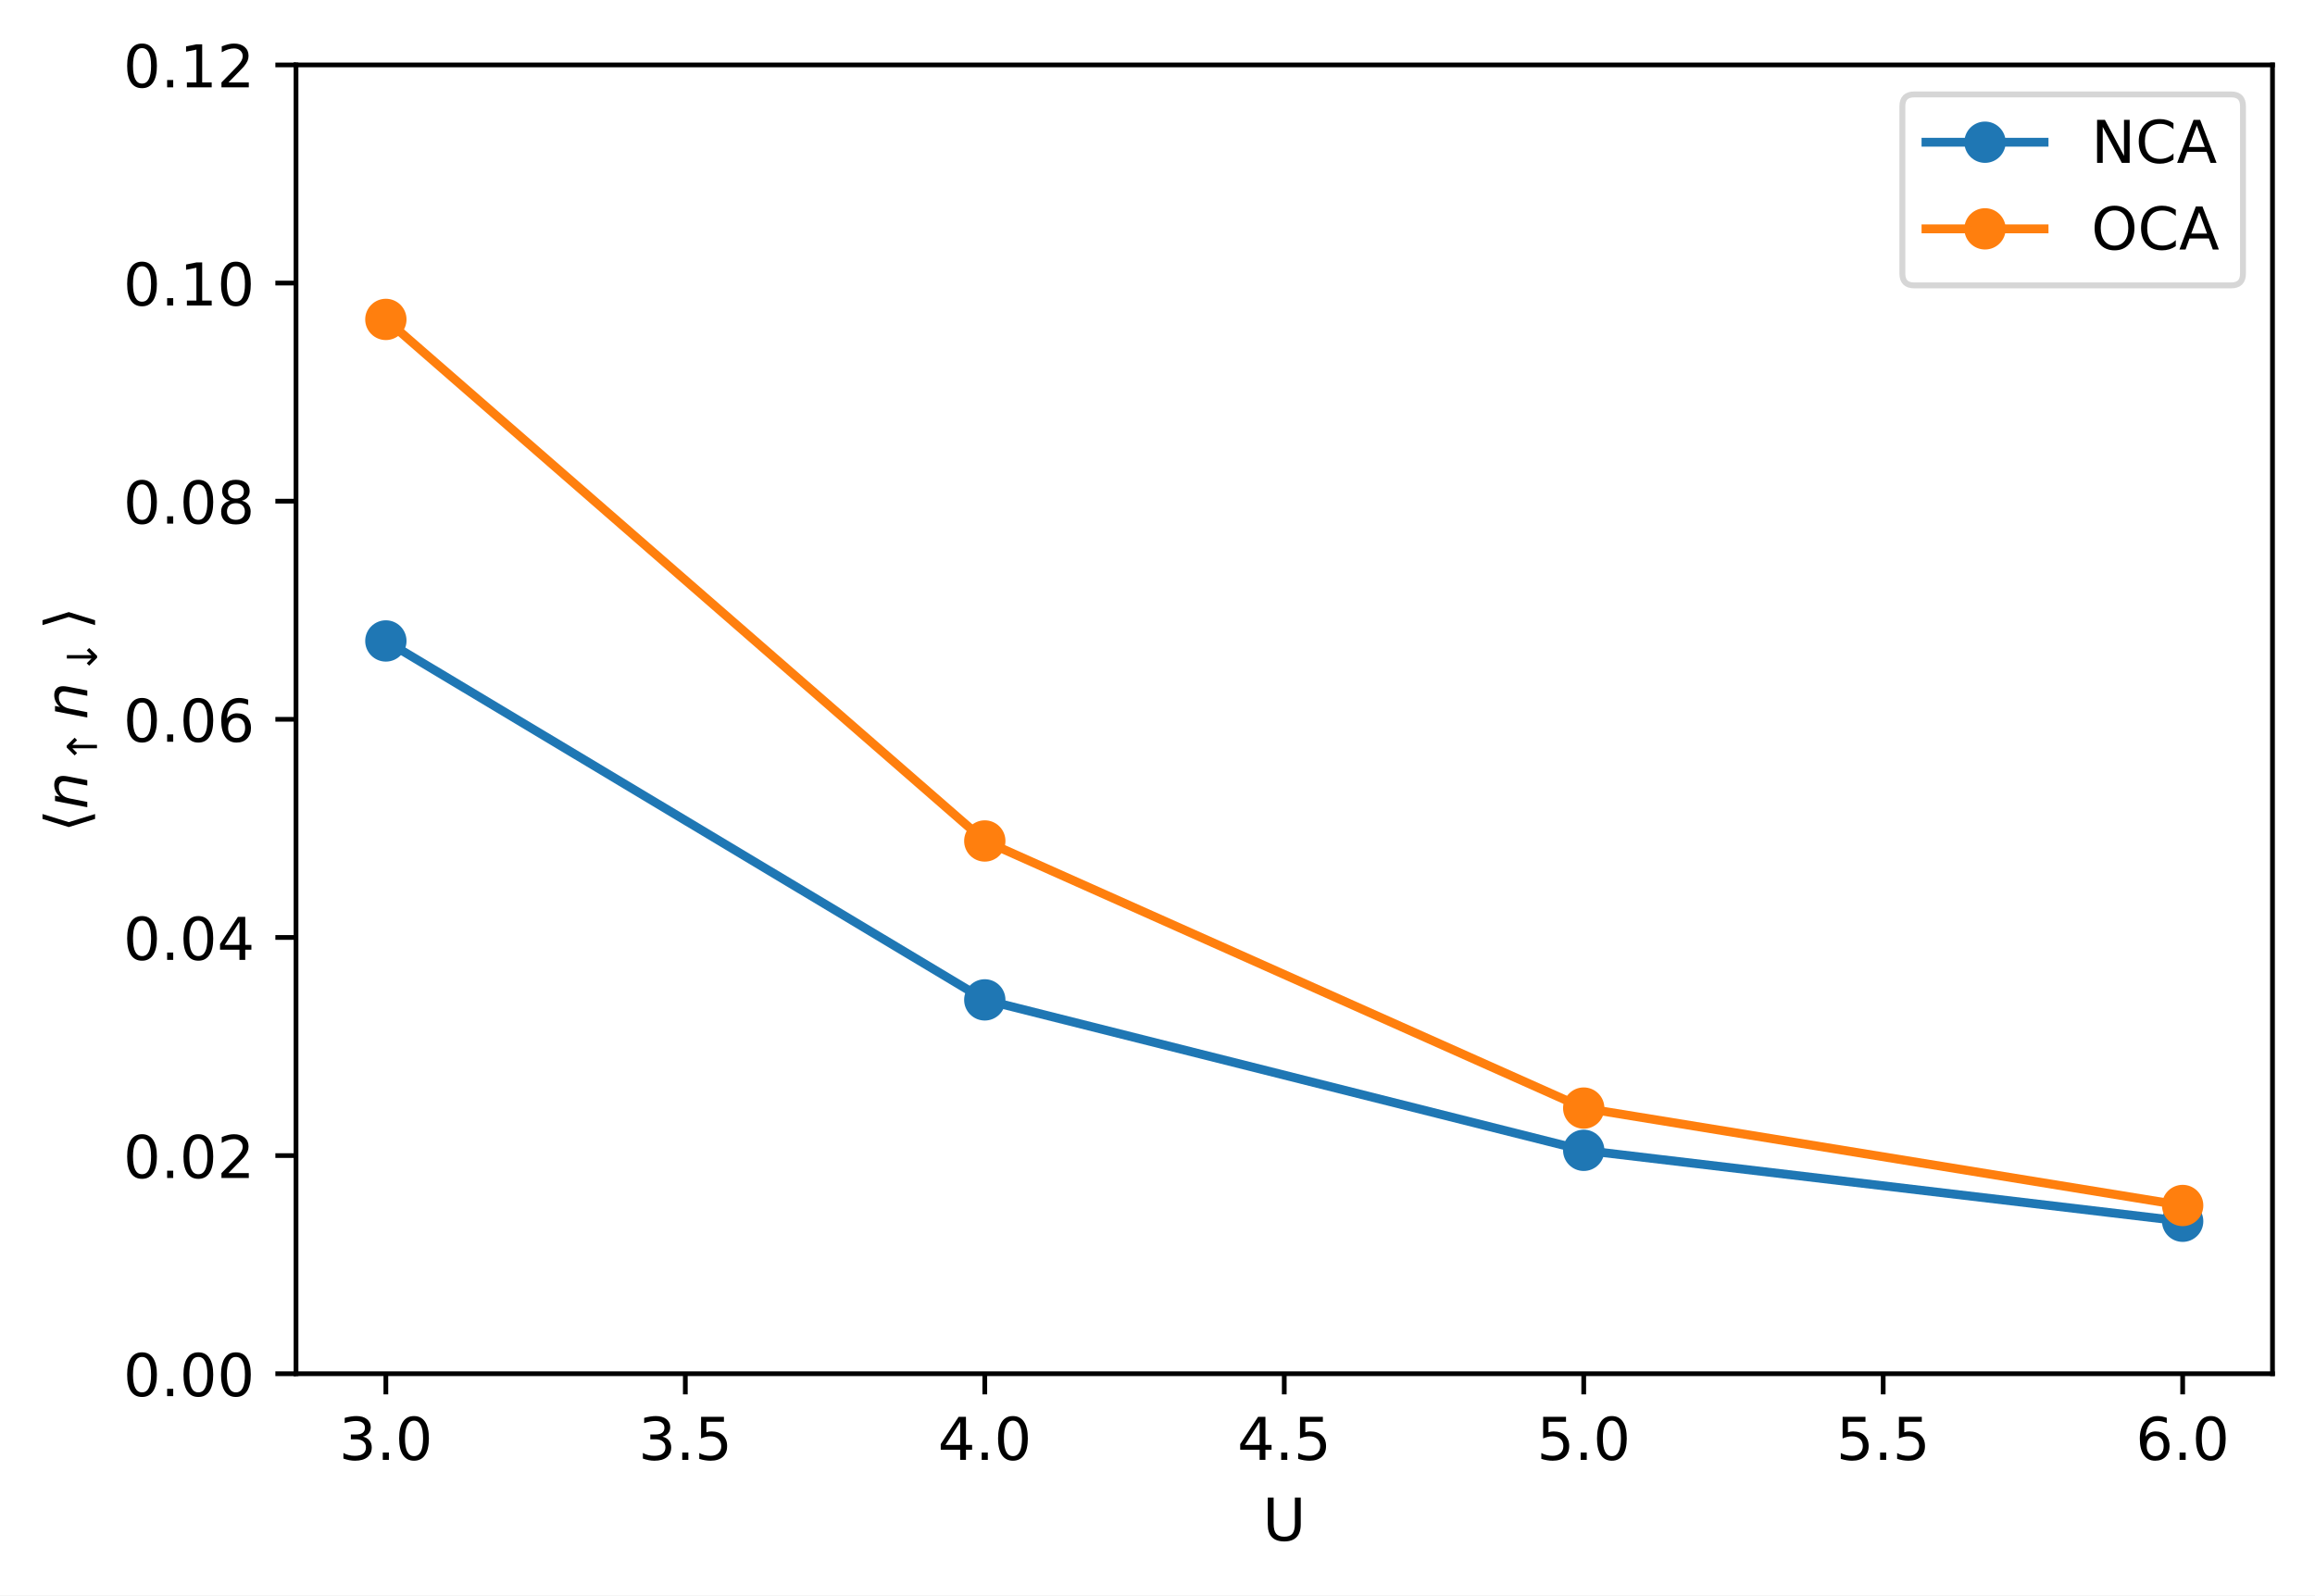
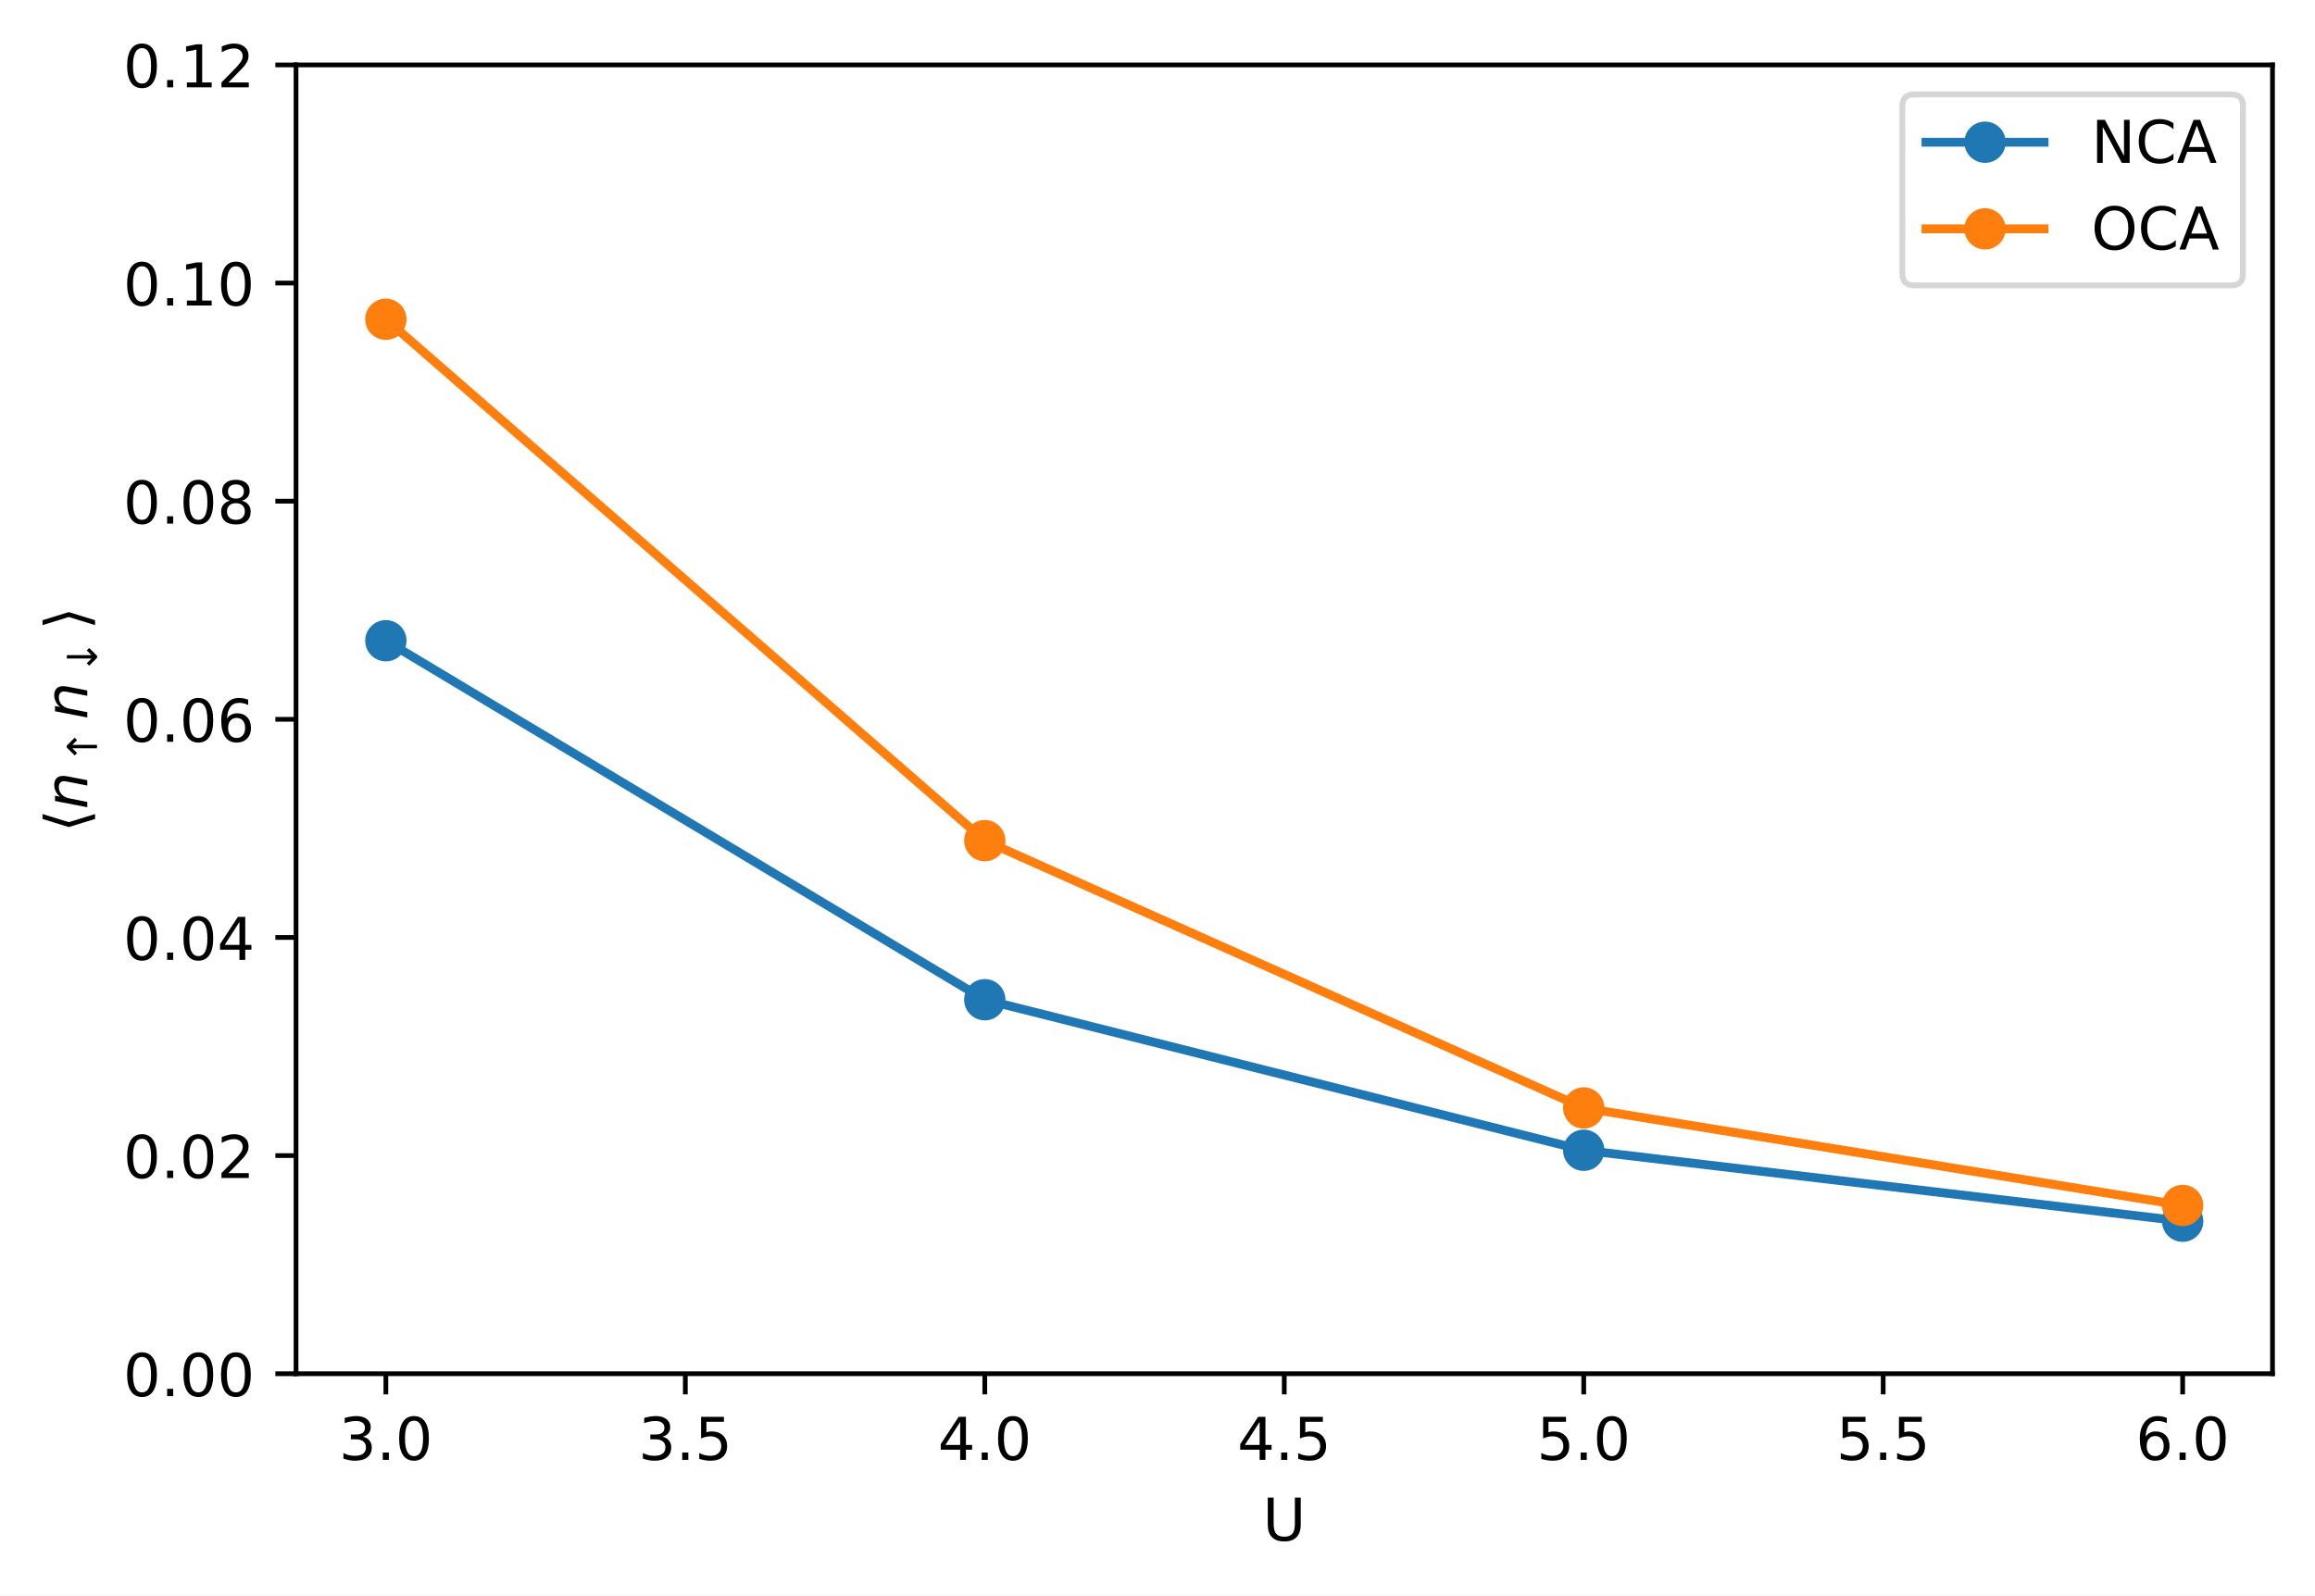
<svg xmlns="http://www.w3.org/2000/svg" xmlns:xlink="http://www.w3.org/1999/xlink" width="392.144pt" height="270.315pt" viewBox="0 0 392.144 270.315" version="1.1">
  <defs>
    <style type="text/css">*{stroke-linejoin: round; stroke-linecap: butt}</style>
  </defs>
  <g id="figure_1">
    <g id="patch_1">
      <path d="M 0 270.315  L 392.144 270.315  L 392.144 0  L 0 0  z " style="fill: #ffffff" />
    </g>
    <g id="axes_1">
      <g id="patch_2">
        <path d="M 50.144 232.759  L 384.944 232.759  L 384.944 10.999  L 50.144 10.999  z " style="fill: #ffffff" />
      </g>
      <g id="matplotlib.axis_1">
        <g id="xtick_1">
          <g id="line2d_1">
            <defs>
-               <path id="m802c9edb3d" d="M 0 0  L 0 3.5  " style="stroke: #000000; stroke-width: 0.8" />
-             </defs>
-             <g>
-               <use xlink:href="#m802c9edb3d" x="65.362" y="232.759" style="stroke: #000000; stroke-width: 0.8" />
+               <path id="m3b2794e3ef" d="M 0 0  L 0 3.5  " style="stroke: #000000; stroke-width: 0.8" />
+             </defs>
+             <g>
+               <use xlink:href="#m3b2794e3ef" x="65.362" y="232.759" style="stroke: #000000; stroke-width: 0.8" />
            </g>
          </g>
          <g id="text_1">
            <g transform="translate(57.41037 247.3577) scale(0.1 -0.1)">
              <defs>
                <path id="DejaVuSans-33" d="M 2597 2516  Q 3050 2419 3304 2112  Q 3559 1806 3559 1356  Q 3559 666 3084 287  Q 2609 -91 1734 -91  Q 1441 -91 1130 -33  Q 819 25 488 141  L 488 750  Q 750 597 1062 519  Q 1375 441 1716 441  Q 2309 441 2620 675  Q 2931 909 2931 1356  Q 2931 1769 2642 2001  Q 2353 2234 1838 2234  L 1294 2234  L 1294 2753  L 1863 2753  Q 2328 2753 2575 2939  Q 2822 3125 2822 3475  Q 2822 3834 2567 4026  Q 2313 4219 1838 4219  Q 1578 4219 1281 4162  Q 984 4106 628 3988  L 628 4550  Q 988 4650 1302 4700  Q 1616 4750 1894 4750  Q 2613 4750 3031 4423  Q 3450 4097 3450 3541  Q 3450 3153 3228 2886  Q 3006 2619 2597 2516  z " transform="scale(0.015625)" />
                <path id="DejaVuSans-2e" d="M 684 794  L 1344 794  L 1344 0  L 684 0  L 684 794  z " transform="scale(0.015625)" />
                <path id="DejaVuSans-30" d="M 2034 4250  Q 1547 4250 1301 3770  Q 1056 3291 1056 2328  Q 1056 1369 1301 889  Q 1547 409 2034 409  Q 2525 409 2770 889  Q 3016 1369 3016 2328  Q 3016 3291 2770 3770  Q 2525 4250 2034 4250  z M 2034 4750  Q 2819 4750 3233 4129  Q 3647 3509 3647 2328  Q 3647 1150 3233 529  Q 2819 -91 2034 -91  Q 1250 -91 836 529  Q 422 1150 422 2328  Q 422 3509 836 4129  Q 1250 4750 2034 4750  z " transform="scale(0.015625)" />
              </defs>
              <use xlink:href="#DejaVuSans-33" />
              <use xlink:href="#DejaVuSans-2e" transform="translate(63.62305 0)" />
              <use xlink:href="#DejaVuSans-30" transform="translate(95.41016 0)" />
            </g>
          </g>
        </g>
        <g id="xtick_2">
          <g id="line2d_2">
            <g>
-               <use xlink:href="#m802c9edb3d" x="116.089" y="232.759" style="stroke: #000000; stroke-width: 0.8" />
+               <use xlink:href="#m3b2794e3ef" x="116.089" y="232.759" style="stroke: #000000; stroke-width: 0.8" />
            </g>
          </g>
          <g id="text_2">
            <g transform="translate(108.1376 247.3577) scale(0.1 -0.1)">
              <defs>
                <path id="DejaVuSans-35" d="M 691 4666  L 3169 4666  L 3169 4134  L 1269 4134  L 1269 2991  Q 1406 3038 1543 3061  Q 1681 3084 1819 3084  Q 2600 3084 3056 2656  Q 3513 2228 3513 1497  Q 3513 744 3044 326  Q 2575 -91 1722 -91  Q 1428 -91 1123 -41  Q 819 9 494 109  L 494 744  Q 775 591 1075 516  Q 1375 441 1709 441  Q 2250 441 2565 725  Q 2881 1009 2881 1497  Q 2881 1984 2565 2268  Q 2250 2553 1709 2553  Q 1456 2553 1204 2497  Q 953 2441 691 2322  L 691 4666  z " transform="scale(0.015625)" />
              </defs>
              <use xlink:href="#DejaVuSans-33" />
              <use xlink:href="#DejaVuSans-2e" transform="translate(63.62305 0)" />
              <use xlink:href="#DejaVuSans-35" transform="translate(95.41016 0)" />
            </g>
          </g>
        </g>
        <g id="xtick_3">
          <g id="line2d_3">
            <g>
-               <use xlink:href="#m802c9edb3d" x="166.816" y="232.759" style="stroke: #000000; stroke-width: 0.8" />
+               <use xlink:href="#m3b2794e3ef" x="166.816" y="232.759" style="stroke: #000000; stroke-width: 0.8" />
            </g>
          </g>
          <g id="text_3">
            <g transform="translate(158.8649 247.3577) scale(0.1 -0.1)">
              <defs>
                <path id="DejaVuSans-34" d="M 2419 4116  L 825 1625  L 2419 1625  L 2419 4116  z M 2253 4666  L 3047 4666  L 3047 1625  L 3713 1625  L 3713 1100  L 3047 1100  L 3047 0  L 2419 0  L 2419 1100  L 313 1100  L 313 1709  L 2253 4666  z " transform="scale(0.015625)" />
              </defs>
              <use xlink:href="#DejaVuSans-34" />
              <use xlink:href="#DejaVuSans-2e" transform="translate(63.62305 0)" />
              <use xlink:href="#DejaVuSans-30" transform="translate(95.41016 0)" />
            </g>
          </g>
        </g>
        <g id="xtick_4">
          <g id="line2d_4">
            <g>
-               <use xlink:href="#m802c9edb3d" x="217.544" y="232.759" style="stroke: #000000; stroke-width: 0.8" />
+               <use xlink:href="#m3b2794e3ef" x="217.544" y="232.759" style="stroke: #000000; stroke-width: 0.8" />
            </g>
          </g>
          <g id="text_4">
            <g transform="translate(209.5922 247.3577) scale(0.1 -0.1)">
              <use xlink:href="#DejaVuSans-34" />
              <use xlink:href="#DejaVuSans-2e" transform="translate(63.62305 0)" />
              <use xlink:href="#DejaVuSans-35" transform="translate(95.41016 0)" />
            </g>
          </g>
        </g>
        <g id="xtick_5">
          <g id="line2d_5">
            <g>
-               <use xlink:href="#m802c9edb3d" x="268.271" y="232.759" style="stroke: #000000; stroke-width: 0.8" />
+               <use xlink:href="#m3b2794e3ef" x="268.271" y="232.759" style="stroke: #000000; stroke-width: 0.8" />
            </g>
          </g>
          <g id="text_5">
            <g transform="translate(260.3195 247.3577) scale(0.1 -0.1)">
              <use xlink:href="#DejaVuSans-35" />
              <use xlink:href="#DejaVuSans-2e" transform="translate(63.62305 0)" />
              <use xlink:href="#DejaVuSans-30" transform="translate(95.41016 0)" />
            </g>
          </g>
        </g>
        <g id="xtick_6">
          <g id="line2d_6">
            <g>
-               <use xlink:href="#m802c9edb3d" x="318.998" y="232.759" style="stroke: #000000; stroke-width: 0.8" />
+               <use xlink:href="#m3b2794e3ef" x="318.998" y="232.759" style="stroke: #000000; stroke-width: 0.8" />
            </g>
          </g>
          <g id="text_6">
            <g transform="translate(311.0467 247.3577) scale(0.1 -0.1)">
              <use xlink:href="#DejaVuSans-35" />
              <use xlink:href="#DejaVuSans-2e" transform="translate(63.62305 0)" />
              <use xlink:href="#DejaVuSans-35" transform="translate(95.41016 0)" />
            </g>
          </g>
        </g>
        <g id="xtick_7">
          <g id="line2d_7">
            <g>
-               <use xlink:href="#m802c9edb3d" x="369.726" y="232.759" style="stroke: #000000; stroke-width: 0.8" />
+               <use xlink:href="#m3b2794e3ef" x="369.726" y="232.759" style="stroke: #000000; stroke-width: 0.8" />
            </g>
          </g>
          <g id="text_7">
            <g transform="translate(361.774 247.3577) scale(0.1 -0.1)">
              <defs>
                <path id="DejaVuSans-36" d="M 2113 2584  Q 1688 2584 1439 2293  Q 1191 2003 1191 1497  Q 1191 994 1439 701  Q 1688 409 2113 409  Q 2538 409 2786 701  Q 3034 994 3034 1497  Q 3034 2003 2786 2293  Q 2538 2584 2113 2584  z M 3366 4563  L 3366 3988  Q 3128 4100 2886 4159  Q 2644 4219 2406 4219  Q 1781 4219 1451 3797  Q 1122 3375 1075 2522  Q 1259 2794 1537 2939  Q 1816 3084 2150 3084  Q 2853 3084 3261 2657  Q 3669 2231 3669 1497  Q 3669 778 3244 343  Q 2819 -91 2113 -91  Q 1303 -91 875 529  Q 447 1150 447 2328  Q 447 3434 972 4092  Q 1497 4750 2381 4750  Q 2619 4750 2861 4703  Q 3103 4656 3366 4563  z " transform="scale(0.015625)" />
              </defs>
              <use xlink:href="#DejaVuSans-36" />
              <use xlink:href="#DejaVuSans-2e" transform="translate(63.62305 0)" />
              <use xlink:href="#DejaVuSans-30" transform="translate(95.41016 0)" />
            </g>
          </g>
        </g>
        <g id="text_8">
          <g transform="translate(213.8844 261.0358) scale(0.1 -0.1)">
            <defs>
              <path id="DejaVuSans-55" d="M 556 4666  L 1191 4666  L 1191 1831  Q 1191 1081 1462 751  Q 1734 422 2344 422  Q 2950 422 3222 751  Q 3494 1081 3494 1831  L 3494 4666  L 4128 4666  L 4128 1753  Q 4128 841 3676 375  Q 3225 -91 2344 -91  Q 1459 -91 1007 375  Q 556 841 556 1753  L 556 4666  z " transform="scale(0.015625)" />
            </defs>
            <use xlink:href="#DejaVuSans-55" />
          </g>
        </g>
      </g>
      <g id="matplotlib.axis_2">
        <g id="ytick_1">
          <g id="line2d_8">
            <defs>
-               <path id="mbb4bd66744" d="M 0 0  L -3.5 0  " style="stroke: #000000; stroke-width: 0.8" />
-             </defs>
-             <g>
-               <use xlink:href="#mbb4bd66744" x="50.144" y="232.759" style="stroke: #000000; stroke-width: 0.8" />
+               <path id="m8379b9c6cf" d="M 0 0  L -3.5 0  " style="stroke: #000000; stroke-width: 0.8" />
+             </defs>
+             <g>
+               <use xlink:href="#m8379b9c6cf" x="50.144" y="232.759" style="stroke: #000000; stroke-width: 0.8" />
            </g>
          </g>
          <g id="text_9">
            <g transform="translate(20.87813 236.5584) scale(0.1 -0.1)">
              <use xlink:href="#DejaVuSans-30" />
              <use xlink:href="#DejaVuSans-2e" transform="translate(63.62305 0)" />
              <use xlink:href="#DejaVuSans-30" transform="translate(95.41016 0)" />
              <use xlink:href="#DejaVuSans-30" transform="translate(159.0332 0)" />
            </g>
          </g>
        </g>
        <g id="ytick_2">
          <g id="line2d_9">
            <g>
-               <use xlink:href="#mbb4bd66744" x="50.144" y="195.799" style="stroke: #000000; stroke-width: 0.8" />
+               <use xlink:href="#m8379b9c6cf" x="50.144" y="195.799" style="stroke: #000000; stroke-width: 0.8" />
            </g>
          </g>
          <g id="text_10">
            <g transform="translate(20.87813 199.5984) scale(0.1 -0.1)">
              <defs>
                <path id="DejaVuSans-32" d="M 1228 531  L 3431 531  L 3431 0  L 469 0  L 469 531  Q 828 903 1448 1529  Q 2069 2156 2228 2338  Q 2531 2678 2651 2914  Q 2772 3150 2772 3378  Q 2772 3750 2511 3984  Q 2250 4219 1831 4219  Q 1534 4219 1204 4116  Q 875 4013 500 3803  L 500 4441  Q 881 4594 1212 4672  Q 1544 4750 1819 4750  Q 2544 4750 2975 4387  Q 3406 4025 3406 3419  Q 3406 3131 3298 2873  Q 3191 2616 2906 2266  Q 2828 2175 2409 1742  Q 1991 1309 1228 531  z " transform="scale(0.015625)" />
              </defs>
              <use xlink:href="#DejaVuSans-30" />
              <use xlink:href="#DejaVuSans-2e" transform="translate(63.62305 0)" />
              <use xlink:href="#DejaVuSans-30" transform="translate(95.41016 0)" />
              <use xlink:href="#DejaVuSans-32" transform="translate(159.0332 0)" />
            </g>
          </g>
        </g>
        <g id="ytick_3">
          <g id="line2d_10">
            <g>
-               <use xlink:href="#mbb4bd66744" x="50.144" y="158.839" style="stroke: #000000; stroke-width: 0.8" />
+               <use xlink:href="#m8379b9c6cf" x="50.144" y="158.839" style="stroke: #000000; stroke-width: 0.8" />
            </g>
          </g>
          <g id="text_11">
            <g transform="translate(20.87813 162.6384) scale(0.1 -0.1)">
              <use xlink:href="#DejaVuSans-30" />
              <use xlink:href="#DejaVuSans-2e" transform="translate(63.62305 0)" />
              <use xlink:href="#DejaVuSans-30" transform="translate(95.41016 0)" />
              <use xlink:href="#DejaVuSans-34" transform="translate(159.0332 0)" />
            </g>
          </g>
        </g>
        <g id="ytick_4">
          <g id="line2d_11">
            <g>
-               <use xlink:href="#mbb4bd66744" x="50.144" y="121.879" style="stroke: #000000; stroke-width: 0.8" />
+               <use xlink:href="#m8379b9c6cf" x="50.144" y="121.879" style="stroke: #000000; stroke-width: 0.8" />
            </g>
          </g>
          <g id="text_12">
            <g transform="translate(20.87813 125.6784) scale(0.1 -0.1)">
              <use xlink:href="#DejaVuSans-30" />
              <use xlink:href="#DejaVuSans-2e" transform="translate(63.62305 0)" />
              <use xlink:href="#DejaVuSans-30" transform="translate(95.41016 0)" />
              <use xlink:href="#DejaVuSans-36" transform="translate(159.0332 0)" />
            </g>
          </g>
        </g>
        <g id="ytick_5">
          <g id="line2d_12">
            <g>
-               <use xlink:href="#mbb4bd66744" x="50.144" y="84.919" style="stroke: #000000; stroke-width: 0.8" />
+               <use xlink:href="#m8379b9c6cf" x="50.144" y="84.919" style="stroke: #000000; stroke-width: 0.8" />
            </g>
          </g>
          <g id="text_13">
            <g transform="translate(20.87813 88.71844) scale(0.1 -0.1)">
              <defs>
                <path id="DejaVuSans-38" d="M 2034 2216  Q 1584 2216 1326 1975  Q 1069 1734 1069 1313  Q 1069 891 1326 650  Q 1584 409 2034 409  Q 2484 409 2743 651  Q 3003 894 3003 1313  Q 3003 1734 2745 1975  Q 2488 2216 2034 2216  z M 1403 2484  Q 997 2584 770 2862  Q 544 3141 544 3541  Q 544 4100 942 4425  Q 1341 4750 2034 4750  Q 2731 4750 3128 4425  Q 3525 4100 3525 3541  Q 3525 3141 3298 2862  Q 3072 2584 2669 2484  Q 3125 2378 3379 2068  Q 3634 1759 3634 1313  Q 3634 634 3220 271  Q 2806 -91 2034 -91  Q 1263 -91 848 271  Q 434 634 434 1313  Q 434 1759 690 2068  Q 947 2378 1403 2484  z M 1172 3481  Q 1172 3119 1398 2916  Q 1625 2713 2034 2713  Q 2441 2713 2670 2916  Q 2900 3119 2900 3481  Q 2900 3844 2670 4047  Q 2441 4250 2034 4250  Q 1625 4250 1398 4047  Q 1172 3844 1172 3481  z " transform="scale(0.015625)" />
              </defs>
              <use xlink:href="#DejaVuSans-30" />
              <use xlink:href="#DejaVuSans-2e" transform="translate(63.62305 0)" />
              <use xlink:href="#DejaVuSans-30" transform="translate(95.41016 0)" />
              <use xlink:href="#DejaVuSans-38" transform="translate(159.0332 0)" />
            </g>
          </g>
        </g>
        <g id="ytick_6">
          <g id="line2d_13">
            <g>
-               <use xlink:href="#mbb4bd66744" x="50.144" y="47.959" style="stroke: #000000; stroke-width: 0.8" />
+               <use xlink:href="#m8379b9c6cf" x="50.144" y="47.959" style="stroke: #000000; stroke-width: 0.8" />
            </g>
          </g>
          <g id="text_14">
            <g transform="translate(20.87813 51.75844) scale(0.1 -0.1)">
              <defs>
                <path id="DejaVuSans-31" d="M 794 531  L 1825 531  L 1825 4091  L 703 3866  L 703 4441  L 1819 4666  L 2450 4666  L 2450 531  L 3481 531  L 3481 0  L 794 0  L 794 531  z " transform="scale(0.015625)" />
              </defs>
              <use xlink:href="#DejaVuSans-30" />
              <use xlink:href="#DejaVuSans-2e" transform="translate(63.62305 0)" />
              <use xlink:href="#DejaVuSans-31" transform="translate(95.41016 0)" />
              <use xlink:href="#DejaVuSans-30" transform="translate(159.0332 0)" />
            </g>
          </g>
        </g>
        <g id="ytick_7">
          <g id="line2d_14">
            <g>
-               <use xlink:href="#mbb4bd66744" x="50.144" y="10.999" style="stroke: #000000; stroke-width: 0.8" />
+               <use xlink:href="#m8379b9c6cf" x="50.144" y="10.999" style="stroke: #000000; stroke-width: 0.8" />
            </g>
          </g>
          <g id="text_15">
            <g transform="translate(20.87813 14.79844) scale(0.1 -0.1)">
              <use xlink:href="#DejaVuSans-30" />
              <use xlink:href="#DejaVuSans-2e" transform="translate(63.62305 0)" />
              <use xlink:href="#DejaVuSans-31" transform="translate(95.41016 0)" />
              <use xlink:href="#DejaVuSans-32" transform="translate(159.0332 0)" />
            </g>
          </g>
        </g>
        <g id="text_16">
          <g transform="translate(14.79844 141.0292) rotate(-90) scale(0.1 -0.1)">
            <defs>
              <path id="DejaVuSans-27e8" d="M 572 2006  L 1453 4856  L 1984 4856  L 1103 2006  L 1984 -844  L 1453 -844  L 572 2006  z " transform="scale(0.015625)" />
              <path id="DejaVuSans-Oblique-6e" d="M 3566 2113  L 3156 0  L 2578 0  L 2988 2091  Q 3016 2238 3031 2350  Q 3047 2463 3047 2528  Q 3047 2791 2881 2937  Q 2716 3084 2419 3084  Q 1956 3084 1622 2776  Q 1288 2469 1184 1941  L 800 0  L 225 0  L 903 3500  L 1478 3500  L 1363 2950  Q 1603 3253 1940 3418  Q 2278 3584 2650 3584  Q 3113 3584 3367 3334  Q 3622 3084 3622 2631  Q 3622 2519 3608 2391  Q 3594 2263 3566 2113  z " transform="scale(0.015625)" />
              <path id="DejaVuSans-2191" d="M 2541 4688  L 2822 4688  L 4047 3456  L 3672 3081  L 2947 3813  L 2947 0  L 2416 0  L 2416 3813  L 1684 3081  L 1309 3456  L 2541 4688  z " transform="scale(0.015625)" />
              <path id="DejaVuSans-2193" d="M 2822 -22  L 2541 -22  L 1309 1209  L 1684 1584  L 2416 853  L 2416 4666  L 2947 4666  L 2947 853  L 3672 1584  L 4047 1209  L 2822 -22  z " transform="scale(0.015625)" />
              <path id="DejaVuSans-27e9" d="M 1925 2006  L 1044 -844  L 513 -844  L 1394 2006  L 513 4856  L 1044 4856  L 1925 2006  z " transform="scale(0.015625)" />
            </defs>
            <use xlink:href="#DejaVuSans-27e8" transform="translate(0 0.125)" />
            <use xlink:href="#DejaVuSans-Oblique-6e" transform="translate(39.01367 0.125)" />
            <use xlink:href="#DejaVuSans-2191" transform="translate(116.0303 -16.28125) scale(0.7)" />
            <use xlink:href="#DejaVuSans-Oblique-6e" transform="translate(191.0547 0.125)" />
            <use xlink:href="#DejaVuSans-2193" transform="translate(268.0713 -16.28125) scale(0.7)" />
            <use xlink:href="#DejaVuSans-27e9" transform="translate(343.0957 0.125)" />
          </g>
        </g>
      </g>
      <g id="line2d_15">
-         <path d="M 65.362 108.601  L 166.816 169.418  L 268.271 194.907  L 369.726 206.925  " clip-path="url(#p1e73bd6e21)" style="fill: none; stroke: #1f77b4; stroke-width: 1.5; stroke-linecap: square" />
+         <path d="M 65.362 108.563  L 166.816 169.392  L 268.271 194.899  L 369.726 206.919  " clip-path="url(#pc99d8e8f0f)" style="fill: none; stroke: #1f77b4; stroke-width: 1.5; stroke-linecap: square" />
        <defs>
-           <path id="m5ec4cb5270" d="M 0 3  C 0.796 3 1.559 2.684 2.121 2.121  C 2.684 1.559 3 0.796 3 0  C 3 -0.796 2.684 -1.559 2.121 -2.121  C 1.559 -2.684 0.796 -3 0 -3  C -0.796 -3 -1.559 -2.684 -2.121 -2.121  C -2.684 -1.559 -3 -0.796 -3 0  C -3 0.796 -2.684 1.559 -2.121 2.121  C -1.559 2.684 -0.796 3 0 3  z " style="stroke: #1f77b4" />
+           <path id="m0bf0b57b61" d="M 0 3  C 0.796 3 1.559 2.684 2.121 2.121  C 2.684 1.559 3 0.796 3 0  C 3 -0.796 2.684 -1.559 2.121 -2.121  C 1.559 -2.684 0.796 -3 0 -3  C -0.796 -3 -1.559 -2.684 -2.121 -2.121  C -2.684 -1.559 -3 -0.796 -3 0  C -3 0.796 -2.684 1.559 -2.121 2.121  C -1.559 2.684 -0.796 3 0 3  z " style="stroke: #1f77b4" />
        </defs>
-         <g clip-path="url(#p1e73bd6e21)">
-           <use xlink:href="#m5ec4cb5270" x="65.362" y="108.601" style="fill: #1f77b4; stroke: #1f77b4" />
-           <use xlink:href="#m5ec4cb5270" x="166.816" y="169.418" style="fill: #1f77b4; stroke: #1f77b4" />
-           <use xlink:href="#m5ec4cb5270" x="268.271" y="194.907" style="fill: #1f77b4; stroke: #1f77b4" />
-           <use xlink:href="#m5ec4cb5270" x="369.726" y="206.925" style="fill: #1f77b4; stroke: #1f77b4" />
+         <g clip-path="url(#pc99d8e8f0f)">
+           <use xlink:href="#m0bf0b57b61" x="65.362" y="108.563" style="fill: #1f77b4; stroke: #1f77b4" />
+           <use xlink:href="#m0bf0b57b61" x="166.816" y="169.392" style="fill: #1f77b4; stroke: #1f77b4" />
+           <use xlink:href="#m0bf0b57b61" x="268.271" y="194.899" style="fill: #1f77b4; stroke: #1f77b4" />
+           <use xlink:href="#m0bf0b57b61" x="369.726" y="206.919" style="fill: #1f77b4; stroke: #1f77b4" />
        </g>
      </g>
      <g id="line2d_16">
-         <path d="M 65.362 54.122  L 166.816 142.493  L 268.271 187.751  L 369.726 204.255  " clip-path="url(#p1e73bd6e21)" style="fill: none; stroke: #ff7f0e; stroke-width: 1.5; stroke-linecap: square" />
+         <path d="M 65.362 54.093  L 166.816 142.436  L 268.271 187.73  L 369.726 204.245  " clip-path="url(#pc99d8e8f0f)" style="fill: none; stroke: #ff7f0e; stroke-width: 1.5; stroke-linecap: square" />
        <defs>
-           <path id="mfad4838c3f" d="M 0 3  C 0.796 3 1.559 2.684 2.121 2.121  C 2.684 1.559 3 0.796 3 0  C 3 -0.796 2.684 -1.559 2.121 -2.121  C 1.559 -2.684 0.796 -3 0 -3  C -0.796 -3 -1.559 -2.684 -2.121 -2.121  C -2.684 -1.559 -3 -0.796 -3 0  C -3 0.796 -2.684 1.559 -2.121 2.121  C -1.559 2.684 -0.796 3 0 3  z " style="stroke: #ff7f0e" />
+           <path id="m2b516c860d" d="M 0 3  C 0.796 3 1.559 2.684 2.121 2.121  C 2.684 1.559 3 0.796 3 0  C 3 -0.796 2.684 -1.559 2.121 -2.121  C 1.559 -2.684 0.796 -3 0 -3  C -0.796 -3 -1.559 -2.684 -2.121 -2.121  C -2.684 -1.559 -3 -0.796 -3 0  C -3 0.796 -2.684 1.559 -2.121 2.121  C -1.559 2.684 -0.796 3 0 3  z " style="stroke: #ff7f0e" />
        </defs>
-         <g clip-path="url(#p1e73bd6e21)">
-           <use xlink:href="#mfad4838c3f" x="65.362" y="54.122" style="fill: #ff7f0e; stroke: #ff7f0e" />
-           <use xlink:href="#mfad4838c3f" x="166.816" y="142.493" style="fill: #ff7f0e; stroke: #ff7f0e" />
-           <use xlink:href="#mfad4838c3f" x="268.271" y="187.751" style="fill: #ff7f0e; stroke: #ff7f0e" />
-           <use xlink:href="#mfad4838c3f" x="369.726" y="204.255" style="fill: #ff7f0e; stroke: #ff7f0e" />
+         <g clip-path="url(#pc99d8e8f0f)">
+           <use xlink:href="#m2b516c860d" x="65.362" y="54.093" style="fill: #ff7f0e; stroke: #ff7f0e" />
+           <use xlink:href="#m2b516c860d" x="166.816" y="142.436" style="fill: #ff7f0e; stroke: #ff7f0e" />
+           <use xlink:href="#m2b516c860d" x="268.271" y="187.73" style="fill: #ff7f0e; stroke: #ff7f0e" />
+           <use xlink:href="#m2b516c860d" x="369.726" y="204.245" style="fill: #ff7f0e; stroke: #ff7f0e" />
        </g>
      </g>
      <g id="patch_3">
        <path d="M 50.144 232.759  L 50.144 10.999  " style="fill: none; stroke: #000000; stroke-width: 0.8; stroke-linejoin: miter; stroke-linecap: square" />
      </g>
      <g id="patch_4">
        <path d="M 384.944 232.759  L 384.944 10.999  " style="fill: none; stroke: #000000; stroke-width: 0.8; stroke-linejoin: miter; stroke-linecap: square" />
      </g>
      <g id="patch_5">
        <path d="M 50.144 232.759  L 384.944 232.759  " style="fill: none; stroke: #000000; stroke-width: 0.8; stroke-linejoin: miter; stroke-linecap: square" />
      </g>
      <g id="patch_6">
        <path d="M 50.144 10.999  L 384.944 10.999  " style="fill: none; stroke: #000000; stroke-width: 0.8; stroke-linejoin: miter; stroke-linecap: square" />
      </g>
      <g id="legend_1">
        <g id="patch_7">
          <path d="M 324.248 48.355  L 377.944 48.355  Q 379.944 48.355 379.944 46.355  L 379.944 17.999  Q 379.944 15.999 377.944 15.999  L 324.248 15.999  Q 322.248 15.999 322.248 17.999  L 322.248 46.355  Q 322.248 48.355 324.248 48.355  z " style="fill: #ffffff; opacity: 0.8; stroke: #cccccc; stroke-linejoin: miter" />
        </g>
        <g id="line2d_17">
          <path d="M 326.248 24.098  L 336.248 24.098  L 346.248 24.098  " style="fill: none; stroke: #1f77b4; stroke-width: 1.5; stroke-linecap: square" />
          <g>
-             <use xlink:href="#m5ec4cb5270" x="336.248" y="24.098" style="fill: #1f77b4; stroke: #1f77b4" />
+             <use xlink:href="#m0bf0b57b61" x="336.248" y="24.098" style="fill: #1f77b4; stroke: #1f77b4" />
          </g>
        </g>
        <g id="text_17">
          <g transform="translate(354.2484 27.59766) scale(0.1 -0.1)">
            <defs>
              <path id="DejaVuSans-4e" d="M 628 4666  L 1478 4666  L 3547 763  L 3547 4666  L 4159 4666  L 4159 0  L 3309 0  L 1241 3903  L 1241 0  L 628 0  L 628 4666  z " transform="scale(0.015625)" />
              <path id="DejaVuSans-43" d="M 4122 4306  L 4122 3641  Q 3803 3938 3442 4084  Q 3081 4231 2675 4231  Q 1875 4231 1450 3742  Q 1025 3253 1025 2328  Q 1025 1406 1450 917  Q 1875 428 2675 428  Q 3081 428 3442 575  Q 3803 722 4122 1019  L 4122 359  Q 3791 134 3420 21  Q 3050 -91 2638 -91  Q 1578 -91 968 557  Q 359 1206 359 2328  Q 359 3453 968 4101  Q 1578 4750 2638 4750  Q 3056 4750 3426 4639  Q 3797 4528 4122 4306  z " transform="scale(0.015625)" />
              <path id="DejaVuSans-41" d="M 2188 4044  L 1331 1722  L 3047 1722  L 2188 4044  z M 1831 4666  L 2547 4666  L 4325 0  L 3669 0  L 3244 1197  L 1141 1197  L 716 0  L 50 0  L 1831 4666  z " transform="scale(0.015625)" />
            </defs>
            <use xlink:href="#DejaVuSans-4e" />
            <use xlink:href="#DejaVuSans-43" transform="translate(74.80469 0)" />
            <use xlink:href="#DejaVuSans-41" transform="translate(144.6289 0)" />
          </g>
        </g>
        <g id="line2d_18">
          <path d="M 326.248 38.776  L 336.248 38.776  L 346.248 38.776  " style="fill: none; stroke: #ff7f0e; stroke-width: 1.5; stroke-linecap: square" />
          <g>
-             <use xlink:href="#mfad4838c3f" x="336.248" y="38.776" style="fill: #ff7f0e; stroke: #ff7f0e" />
+             <use xlink:href="#m2b516c860d" x="336.248" y="38.776" style="fill: #ff7f0e; stroke: #ff7f0e" />
          </g>
        </g>
        <g id="text_18">
          <g transform="translate(354.2484 42.27578) scale(0.1 -0.1)">
            <defs>
              <path id="DejaVuSans-4f" d="M 2522 4238  Q 1834 4238 1429 3725  Q 1025 3213 1025 2328  Q 1025 1447 1429 934  Q 1834 422 2522 422  Q 3209 422 3611 934  Q 4013 1447 4013 2328  Q 4013 3213 3611 3725  Q 3209 4238 2522 4238  z M 2522 4750  Q 3503 4750 4090 4092  Q 4678 3434 4678 2328  Q 4678 1225 4090 567  Q 3503 -91 2522 -91  Q 1538 -91 948 565  Q 359 1222 359 2328  Q 359 3434 948 4092  Q 1538 4750 2522 4750  z " transform="scale(0.015625)" />
            </defs>
            <use xlink:href="#DejaVuSans-4f" />
            <use xlink:href="#DejaVuSans-43" transform="translate(78.71094 0)" />
            <use xlink:href="#DejaVuSans-41" transform="translate(148.5352 0)" />
          </g>
        </g>
      </g>
    </g>
  </g>
  <defs>
-     <clipPath id="p1e73bd6e21">
+     <clipPath id="pc99d8e8f0f">
      <rect x="50.144" y="10.999" width="334.8" height="221.76" />
    </clipPath>
  </defs>
</svg>
